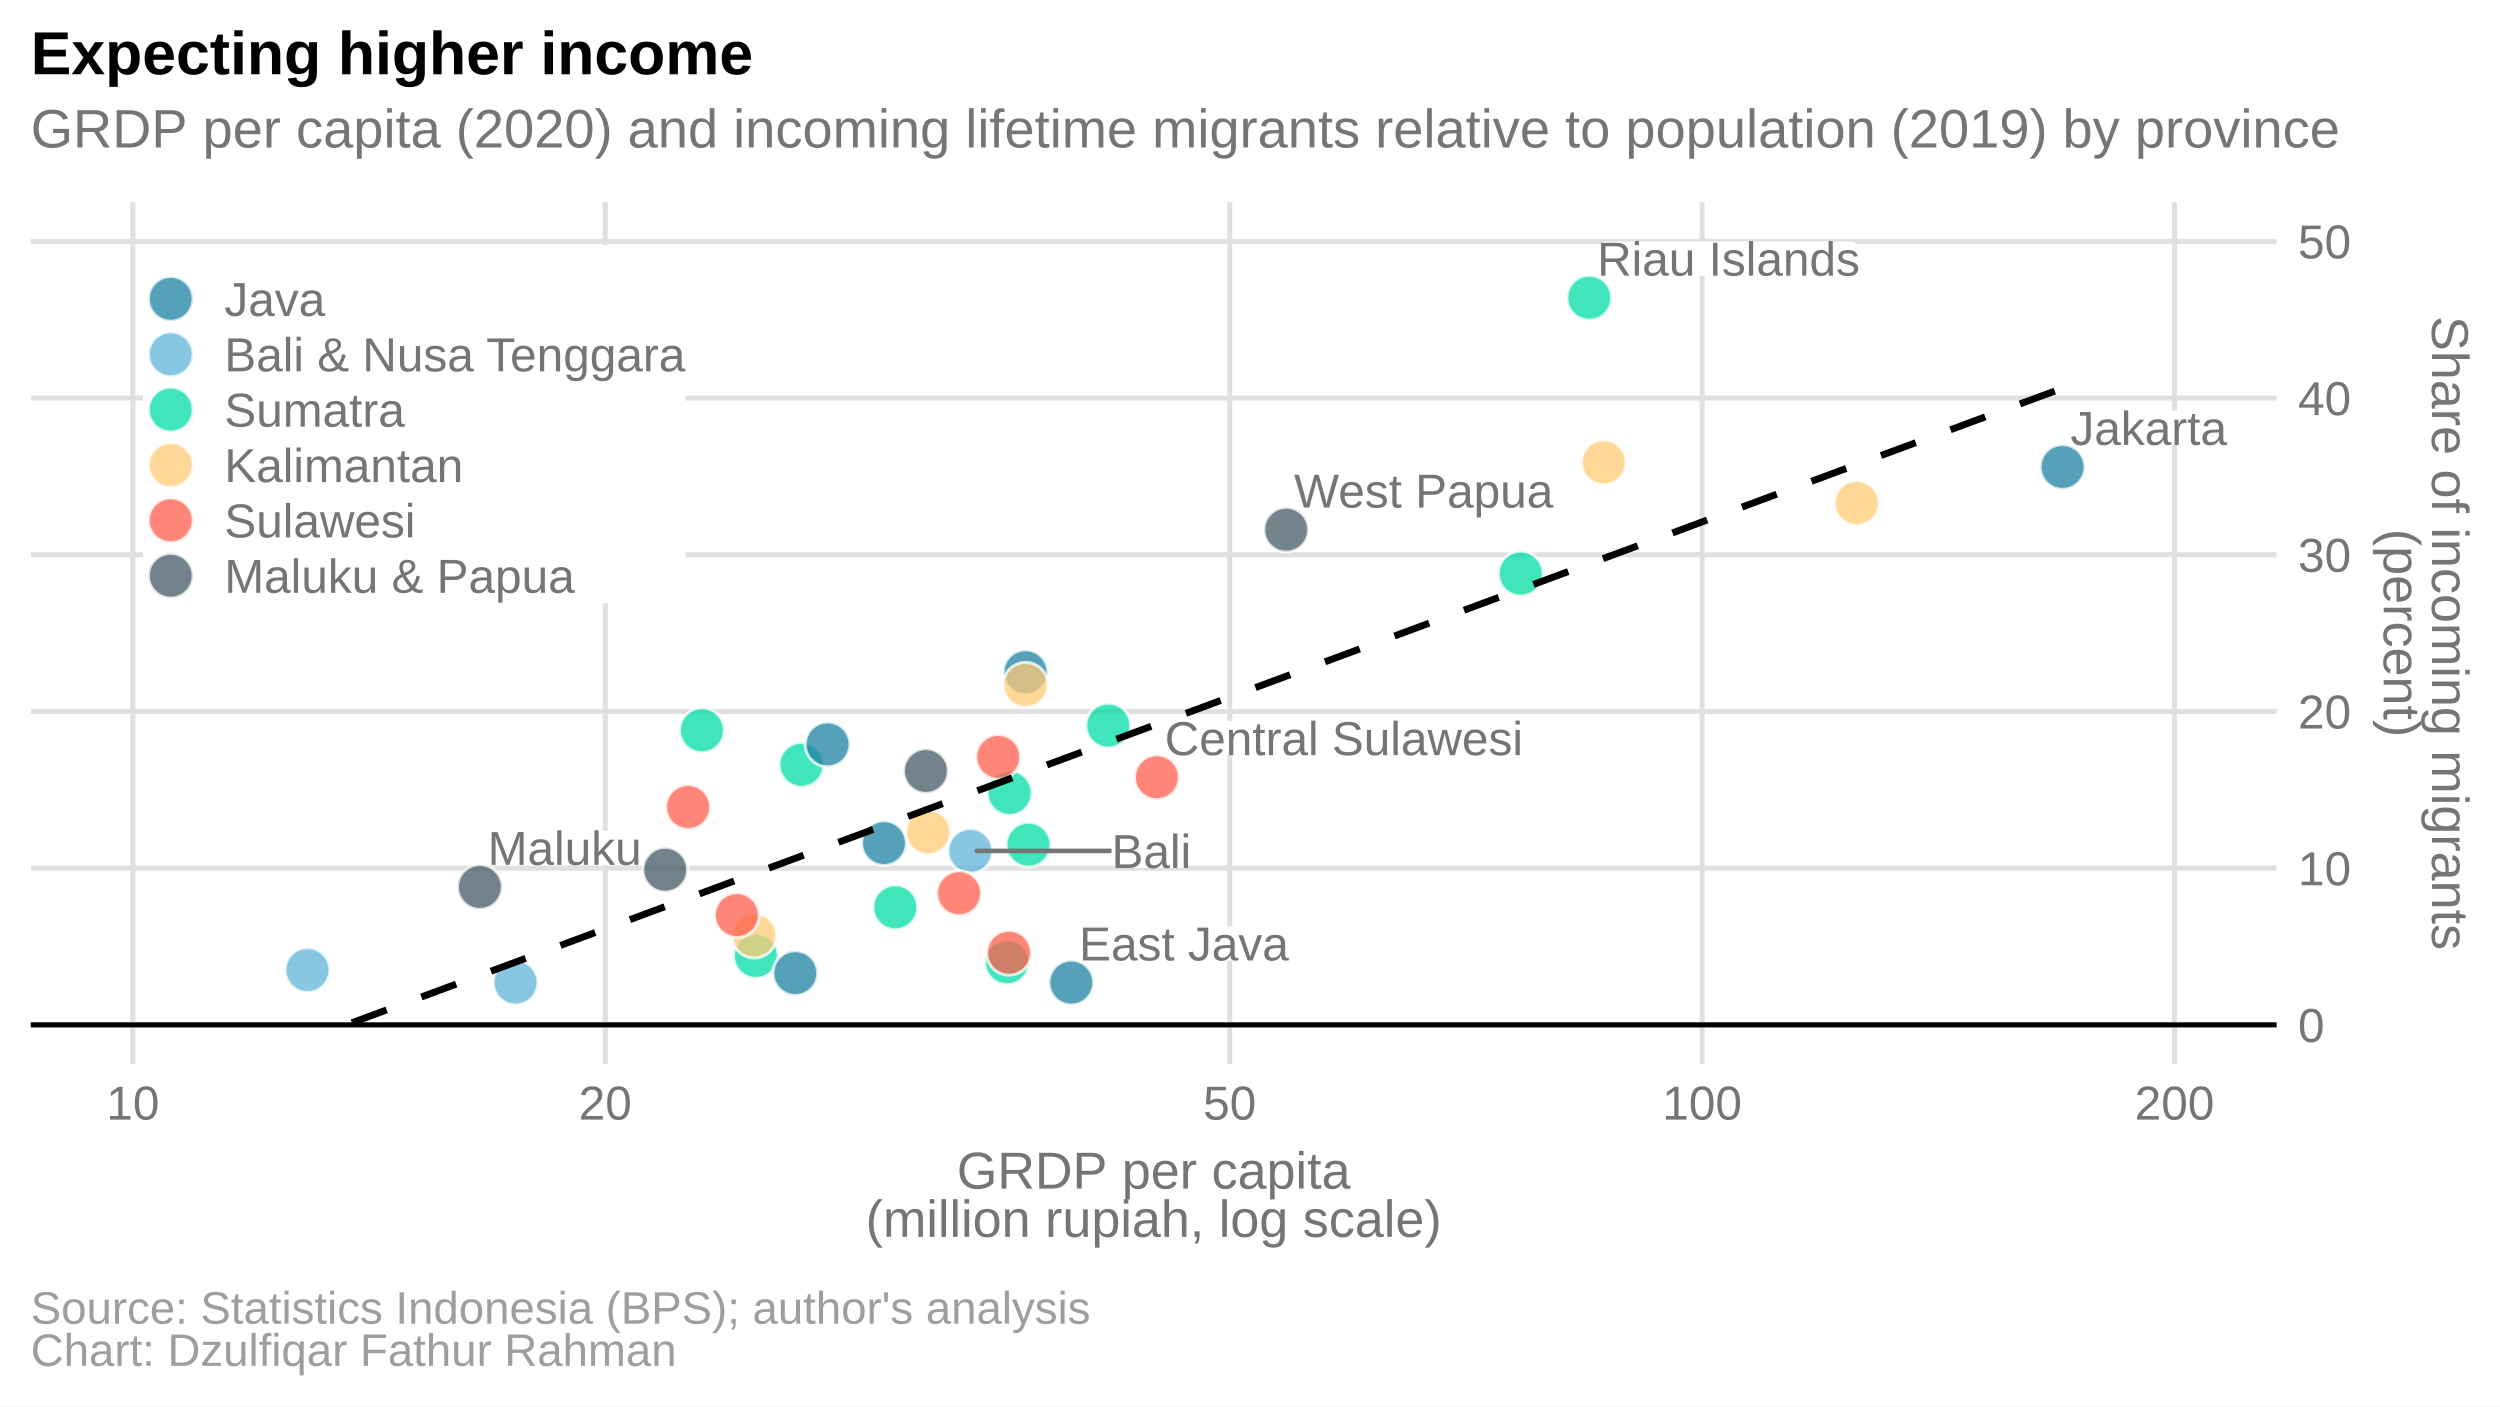
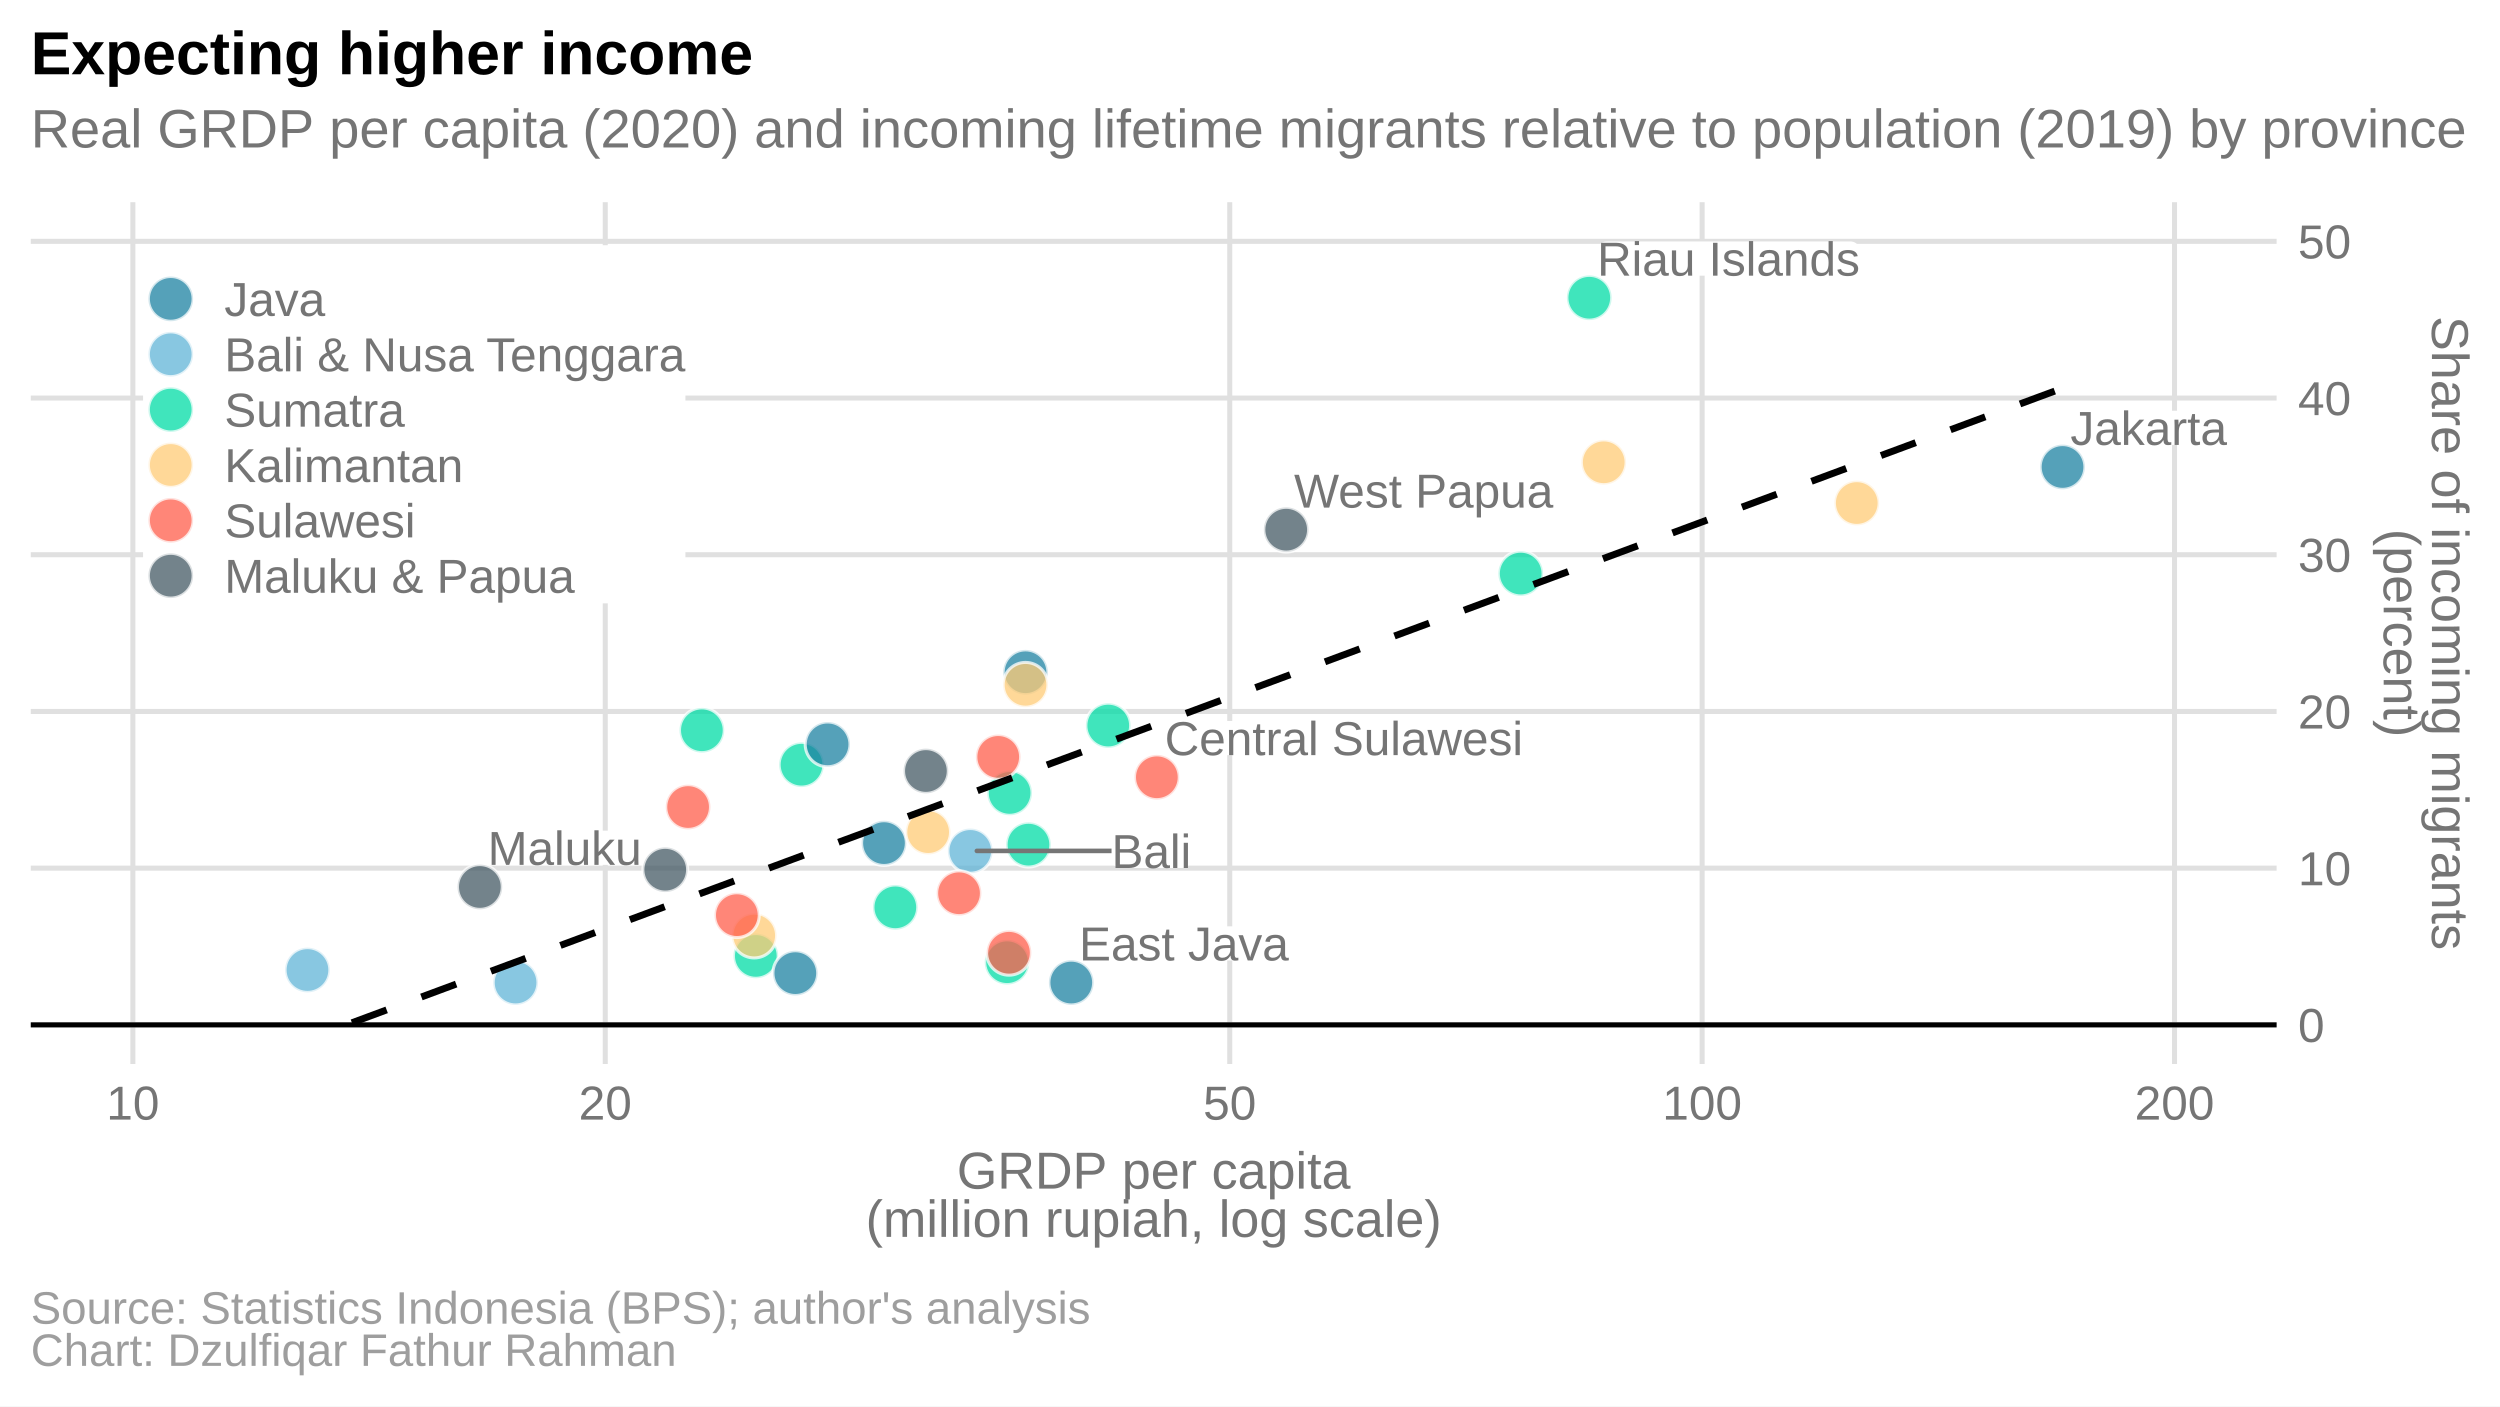
<svg xmlns="http://www.w3.org/2000/svg" class="svglite" width="576.00pt" height="324.00pt" viewBox="0 0 576.00 324.00">
  <defs>
    <style type="text/css">
    .svglite line, .svglite polyline, .svglite polygon, .svglite path, .svglite rect, .svglite circle {
      fill: none;
      stroke: #000000;
      stroke-linecap: round;
      stroke-linejoin: round;
      stroke-miterlimit: 10.00;
    }
  </style>
  </defs>
  <rect width="100%" height="100%" style="stroke: none; fill: #FFFFFF;" />
  <defs>
    <clipPath id="cpMC4wMHw1NzYuMDB8MC4wMHwzMjQuMDA=">
      <rect x="0.00" y="0.00" width="576.00" height="324.00" />
    </clipPath>
  </defs>
  <g clip-path="url(#cpMC4wMHw1NzYuMDB8MC4wMHwzMjQuMDA=)">
    <rect x="0.00" y="0.00" width="576.00" height="324.00" style="stroke-width: 1.07; stroke: none; fill: #FFFFFF;" />
  </g>
  <defs>
    <clipPath id="cpNy4wOXw1MjQuNTN8NDYuNTh8MjQ1LjE1">
      <rect x="7.09" y="46.58" width="517.44" height="198.58" />
    </clipPath>
  </defs>
  <g clip-path="url(#cpNy4wOXw1MjQuNTN8NDYuNTh8MjQ1LjE1)">
    <rect x="7.09" y="46.58" width="517.44" height="198.58" style="stroke-width: 1.07; stroke: none; fill: #FFFFFF;" />
    <polyline points="7.09,236.13 524.53,236.13 " style="stroke-width: 1.16; stroke: #E0E0E0; stroke-linecap: butt;" />
    <polyline points="7.09,200.02 524.53,200.02 " style="stroke-width: 1.16; stroke: #E0E0E0; stroke-linecap: butt;" />
    <polyline points="7.09,163.92 524.53,163.92 " style="stroke-width: 1.16; stroke: #E0E0E0; stroke-linecap: butt;" />
    <polyline points="7.09,127.81 524.53,127.81 " style="stroke-width: 1.16; stroke: #E0E0E0; stroke-linecap: butt;" />
    <polyline points="7.09,91.71 524.53,91.71 " style="stroke-width: 1.16; stroke: #E0E0E0; stroke-linecap: butt;" />
    <polyline points="7.09,55.60 524.53,55.60 " style="stroke-width: 1.16; stroke: #E0E0E0; stroke-linecap: butt;" />
    <polyline points="30.61,245.15 30.61,46.58 " style="stroke-width: 1.16; stroke: #E0E0E0; stroke-linecap: butt;" />
    <polyline points="139.45,245.15 139.45,46.58 " style="stroke-width: 1.16; stroke: #E0E0E0; stroke-linecap: butt;" />
    <polyline points="283.33,245.15 283.33,46.58 " style="stroke-width: 1.16; stroke: #E0E0E0; stroke-linecap: butt;" />
    <polyline points="392.17,245.15 392.17,46.58 " style="stroke-width: 1.16; stroke: #E0E0E0; stroke-linecap: butt;" />
    <polyline points="501.01,245.15 501.01,46.58 " style="stroke-width: 1.16; stroke: #E0E0E0; stroke-linecap: butt;" />
    <line x1="7.09" y1="236.13" x2="524.53" y2="236.13" style="stroke-width: 1.16; stroke-linecap: butt;" />
    <circle cx="174.14" cy="220.24" r="5.16" style="stroke-width: 0.71; stroke: #FFFFFF; stroke-opacity: 0.75; fill: #00DCA6; fill-opacity: 0.75;" />
    <circle cx="232.03" cy="221.69" r="5.16" style="stroke-width: 0.71; stroke: #FFFFFF; stroke-opacity: 0.75; fill: #00DCA6; fill-opacity: 0.75;" />
    <circle cx="206.28" cy="209.05" r="5.16" style="stroke-width: 0.71; stroke: #FFFFFF; stroke-opacity: 0.75; fill: #00DCA6; fill-opacity: 0.75;" />
    <circle cx="350.37" cy="132.15" r="5.16" style="stroke-width: 0.71; stroke: #FFFFFF; stroke-opacity: 0.75; fill: #00DCA6; fill-opacity: 0.75;" />
    <circle cx="255.34" cy="167.17" r="5.16" style="stroke-width: 0.71; stroke: #FFFFFF; stroke-opacity: 0.75; fill: #00DCA6; fill-opacity: 0.75;" />
    <circle cx="236.96" cy="194.61" r="5.16" style="stroke-width: 0.71; stroke: #FFFFFF; stroke-opacity: 0.75; fill: #00DCA6; fill-opacity: 0.75;" />
    <circle cx="161.71" cy="168.25" r="5.16" style="stroke-width: 0.71; stroke: #FFFFFF; stroke-opacity: 0.75; fill: #00DCA6; fill-opacity: 0.75;" />
    <circle cx="184.67" cy="176.19" r="5.16" style="stroke-width: 0.71; stroke: #FFFFFF; stroke-opacity: 0.75; fill: #00DCA6; fill-opacity: 0.75;" />
    <circle cx="232.62" cy="182.69" r="5.16" style="stroke-width: 0.71; stroke: #FFFFFF; stroke-opacity: 0.75; fill: #00DCA6; fill-opacity: 0.75;" />
    <circle cx="366.17" cy="68.60" r="5.16" style="stroke-width: 0.71; stroke: #FFFFFF; stroke-opacity: 0.75; fill: #00DCA6; fill-opacity: 0.75;" />
    <circle cx="475.21" cy="107.59" r="5.16" style="stroke-width: 0.71; stroke: #FFFFFF; stroke-opacity: 0.75; fill: #1D81A2; fill-opacity: 0.75;" />
    <circle cx="203.67" cy="194.25" r="5.16" style="stroke-width: 0.71; stroke: #FFFFFF; stroke-opacity: 0.75; fill: #1D81A2; fill-opacity: 0.75;" />
    <circle cx="183.24" cy="224.21" r="5.16" style="stroke-width: 0.71; stroke: #FFFFFF; stroke-opacity: 0.75; fill: #1D81A2; fill-opacity: 0.75;" />
    <circle cx="190.68" cy="171.50" r="5.16" style="stroke-width: 0.71; stroke: #FFFFFF; stroke-opacity: 0.75; fill: #1D81A2; fill-opacity: 0.75;" />
    <circle cx="246.82" cy="226.38" r="5.16" style="stroke-width: 0.71; stroke: #FFFFFF; stroke-opacity: 0.75; fill: #1D81A2; fill-opacity: 0.75;" />
    <circle cx="236.28" cy="154.89" r="5.16" style="stroke-width: 0.71; stroke: #FFFFFF; stroke-opacity: 0.75; fill: #1D81A2; fill-opacity: 0.75;" />
    <circle cx="223.55" cy="196.05" r="5.16" style="stroke-width: 0.71; stroke: #FFFFFF; stroke-opacity: 0.75; fill: #60B4D7; fill-opacity: 0.75;" />
    <circle cx="118.79" cy="226.38" r="5.16" style="stroke-width: 0.71; stroke: #FFFFFF; stroke-opacity: 0.75; fill: #60B4D7; fill-opacity: 0.75;" />
    <circle cx="70.84" cy="223.49" r="5.16" style="stroke-width: 0.71; stroke: #FFFFFF; stroke-opacity: 0.75; fill: #60B4D7; fill-opacity: 0.75;" />
    <circle cx="173.77" cy="215.55" r="5.16" style="stroke-width: 0.71; stroke: #FFFFFF; stroke-opacity: 0.75; fill: #FFCA76; fill-opacity: 0.75;" />
    <circle cx="236.28" cy="157.78" r="5.16" style="stroke-width: 0.71; stroke: #FFFFFF; stroke-opacity: 0.75; fill: #FFCA76; fill-opacity: 0.75;" />
    <circle cx="213.85" cy="191.72" r="5.16" style="stroke-width: 0.71; stroke: #FFFFFF; stroke-opacity: 0.75; fill: #FFCA76; fill-opacity: 0.75;" />
    <circle cx="427.80" cy="115.90" r="5.16" style="stroke-width: 0.71; stroke: #FFFFFF; stroke-opacity: 0.75; fill: #FFCA76; fill-opacity: 0.75;" />
    <circle cx="369.50" cy="106.51" r="5.16" style="stroke-width: 0.71; stroke: #FFFFFF; stroke-opacity: 0.75; fill: #FFCA76; fill-opacity: 0.75;" />
    <circle cx="220.96" cy="205.80" r="5.16" style="stroke-width: 0.71; stroke: #FFFFFF; stroke-opacity: 0.75; fill: #FF5E4B; fill-opacity: 0.75;" />
    <circle cx="266.54" cy="179.08" r="5.16" style="stroke-width: 0.71; stroke: #FFFFFF; stroke-opacity: 0.75; fill: #FF5E4B; fill-opacity: 0.75;" />
    <circle cx="232.47" cy="219.52" r="5.16" style="stroke-width: 0.71; stroke: #FFFFFF; stroke-opacity: 0.75; fill: #FF5E4B; fill-opacity: 0.75;" />
    <circle cx="229.99" cy="174.39" r="5.16" style="stroke-width: 0.71; stroke: #FFFFFF; stroke-opacity: 0.75; fill: #FF5E4B; fill-opacity: 0.75;" />
    <circle cx="169.77" cy="210.85" r="5.16" style="stroke-width: 0.71; stroke: #FFFFFF; stroke-opacity: 0.75; fill: #FF5E4B; fill-opacity: 0.75;" />
    <circle cx="158.54" cy="185.94" r="5.16" style="stroke-width: 0.71; stroke: #FFFFFF; stroke-opacity: 0.75; fill: #FF5E4B; fill-opacity: 0.75;" />
    <circle cx="110.56" cy="204.36" r="5.16" style="stroke-width: 0.71; stroke: #FFFFFF; stroke-opacity: 0.75; fill: #455A64; fill-opacity: 0.75;" />
    <circle cx="153.27" cy="200.38" r="5.16" style="stroke-width: 0.71; stroke: #FFFFFF; stroke-opacity: 0.75; fill: #455A64; fill-opacity: 0.75;" />
    <circle cx="296.34" cy="122.04" r="5.16" style="stroke-width: 0.71; stroke: #FFFFFF; stroke-opacity: 0.75; fill: #455A64; fill-opacity: 0.75;" />
    <circle cx="213.33" cy="177.64" r="5.16" style="stroke-width: 0.71; stroke: #FFFFFF; stroke-opacity: 0.75; fill: #455A64; fill-opacity: 0.75;" />
    <polyline points="81.08,235.65 86.20,233.75 91.32,231.85 96.44,229.95 101.55,228.05 106.67,226.15 111.79,224.26 116.91,222.36 122.03,220.46 127.15,218.56 132.27,216.66 137.38,214.76 142.50,212.86 147.62,210.96 152.74,209.06 157.86,207.17 162.98,205.27 168.10,203.37 173.21,201.47 178.33,199.57 183.45,197.67 188.57,195.77 193.69,193.87 198.81,191.98 203.93,190.08 209.04,188.18 214.16,186.28 219.28,184.38 224.40,182.48 229.52,180.58 234.64,178.68 239.76,176.78 244.87,174.89 249.99,172.99 255.11,171.09 260.23,169.19 265.35,167.29 270.47,165.39 275.59,163.49 280.70,161.59 285.82,159.69 290.94,157.80 296.06,155.90 301.18,154.00 306.30,152.10 311.42,150.20 316.54,148.30 321.65,146.40 326.77,144.50 331.89,142.60 337.01,140.71 342.13,138.81 347.25,136.91 352.37,135.01 357.48,133.11 362.60,131.21 367.72,129.31 372.84,127.41 377.96,125.51 383.08,123.62 388.20,121.72 393.31,119.82 398.43,117.92 403.55,116.02 408.67,114.12 413.79,112.22 418.91,110.32 424.03,108.42 429.14,106.53 434.26,104.63 439.38,102.73 444.50,100.83 449.62,98.93 454.74,97.03 459.86,95.13 464.97,93.23 470.09,91.33 475.21,89.44 " style="stroke-width: 1.60; stroke-dasharray: 8.54,8.54; stroke-linecap: butt;" />
    <polygon points="370.14,63.51 426.37,63.51 426.28,63.51 426.63,63.50 426.97,63.43 427.29,63.30 427.59,63.13 427.86,62.91 428.09,62.65 428.28,62.36 428.41,62.04 428.50,61.70 428.53,61.35 428.53,61.35 428.53,57.79 428.53,57.79 428.50,57.45 428.41,57.11 428.28,56.79 428.09,56.50 427.86,56.24 427.59,56.02 427.29,55.84 426.97,55.72 426.63,55.65 426.37,55.63 370.14,55.63 370.40,55.65 370.05,55.64 369.71,55.68 369.38,55.78 369.06,55.92 368.78,56.12 368.52,56.36 368.32,56.64 368.15,56.95 368.04,57.28 367.99,57.62 367.98,57.79 367.98,61.35 367.99,61.18 367.99,61.53 368.04,61.87 368.15,62.20 368.32,62.51 368.52,62.78 368.78,63.02 369.06,63.22 369.38,63.37 369.71,63.47 370.05,63.51 " style="stroke-width: 0.00; stroke: none; fill: #FFFFFF;" />
    <text x="367.98" y="63.51" style="font-size: 11.00px; fill: #757575; font-family: Arial;" textLength="60.54px" lengthAdjust="spacingAndGlyphs">Riau Islands</text>
    <polygon points="479.18,102.51 510.95,102.51 510.86,102.50 511.21,102.49 511.55,102.42 511.87,102.30 512.17,102.12 512.44,101.90 512.67,101.64 512.86,101.35 512.99,101.03 513.08,100.69 513.11,100.35 513.11,100.35 513.11,96.79 513.11,96.79 513.08,96.44 512.99,96.10 512.86,95.78 512.67,95.49 512.44,95.23 512.17,95.01 511.87,94.84 511.55,94.71 511.21,94.64 510.95,94.63 479.18,94.63 479.44,94.64 479.09,94.63 478.75,94.67 478.41,94.77 478.10,94.92 477.81,95.12 477.56,95.36 477.35,95.63 477.19,95.94 477.08,96.27 477.03,96.61 477.02,96.79 477.02,100.35 477.03,100.17 477.03,100.52 477.08,100.86 477.19,101.19 477.35,101.50 477.56,101.78 477.81,102.02 478.10,102.22 478.41,102.37 478.75,102.46 479.09,102.50 " style="stroke-width: 0.00; stroke: none; fill: #FFFFFF;" />
    <text x="477.02" y="102.51" style="font-size: 11.00px; fill: #757575; font-family: Arial;" textLength="36.09px" lengthAdjust="spacingAndGlyphs">Jakarta</text>
    <polygon points="250.79,221.29 294.79,221.29 294.70,221.29 295.05,221.28 295.39,221.21 295.71,221.08 296.02,220.91 296.28,220.69 296.51,220.43 296.70,220.14 296.84,219.82 296.92,219.48 296.95,219.13 296.95,219.13 296.95,215.58 296.95,215.58 296.92,215.23 296.84,214.89 296.70,214.57 296.51,214.28 296.28,214.02 296.02,213.80 295.71,213.62 295.39,213.50 295.05,213.43 294.79,213.42 250.79,213.42 251.05,213.43 250.70,213.42 250.36,213.46 250.02,213.56 249.71,213.70 249.42,213.90 249.17,214.14 248.96,214.42 248.80,214.73 248.69,215.06 248.64,215.40 248.63,215.58 248.63,219.13 248.64,218.96 248.64,219.31 248.69,219.65 248.80,219.98 248.96,220.29 249.17,220.56 249.42,220.81 249.71,221.00 250.02,221.15 250.36,221.25 250.70,221.29 " style="stroke-width: 0.00; stroke: none; fill: #FFFFFF;" />
    <text x="248.63" y="221.29" style="font-size: 11.00px; fill: #757575; font-family: Arial;" textLength="48.32px" lengthAdjust="spacingAndGlyphs">East Java</text>
    <polygon points="270.51,173.99 348.74,173.99 348.65,173.99 349.00,173.98 349.34,173.91 349.66,173.79 349.96,173.61 350.23,173.39 350.46,173.13 350.65,172.84 350.79,172.52 350.87,172.18 350.90,171.83 350.90,171.83 350.90,168.28 350.90,168.28 350.87,167.93 350.79,167.59 350.65,167.27 350.46,166.98 350.23,166.72 349.96,166.50 349.66,166.33 349.34,166.20 349.00,166.13 348.74,166.12 270.51,166.12 270.77,166.13 270.42,166.12 270.08,166.16 269.74,166.26 269.43,166.41 269.14,166.60 268.89,166.84 268.68,167.12 268.52,167.43 268.41,167.76 268.36,168.10 268.35,168.28 268.35,171.83 268.36,171.66 268.36,172.01 268.41,172.35 268.52,172.68 268.68,172.99 268.89,173.27 269.14,173.51 269.43,173.70 269.74,173.85 270.08,173.95 270.42,173.99 " style="stroke-width: 0.00; stroke: none; fill: #FFFFFF;" />
    <text x="268.35" y="173.99" style="font-size: 11.00px; fill: #757575; font-family: Arial;" textLength="82.55px" lengthAdjust="spacingAndGlyphs">Central Sulawesi</text>
    <polygon points="114.53,199.27 145.68,199.27 145.59,199.27 145.94,199.25 146.28,199.18 146.60,199.06 146.90,198.89 147.17,198.67 147.40,198.41 147.59,198.11 147.73,197.79 147.81,197.45 147.84,197.11 147.84,197.11 147.84,193.55 147.84,193.55 147.81,193.20 147.73,192.87 147.59,192.55 147.40,192.25 147.17,191.99 146.90,191.77 146.60,191.60 146.28,191.48 145.94,191.41 145.68,191.39 114.53,191.39 114.79,191.41 114.44,191.39 114.10,191.43 113.76,191.53 113.45,191.68 113.16,191.88 112.91,192.12 112.70,192.40 112.54,192.70 112.43,193.03 112.38,193.38 112.37,193.55 112.37,197.11 112.38,196.93 112.38,197.28 112.43,197.62 112.54,197.95 112.70,198.26 112.91,198.54 113.16,198.78 113.45,198.98 113.76,199.13 114.10,199.22 114.44,199.27 " style="stroke-width: 0.00; stroke: none; fill: #FFFFFF;" />
    <text x="112.37" y="199.27" style="font-size: 11.00px; fill: #757575; font-family: Arial;" textLength="35.47px" lengthAdjust="spacingAndGlyphs">Maluku</text>
    <polygon points="300.31,116.95 355.73,116.95 355.64,116.95 355.99,116.93 356.33,116.86 356.65,116.74 356.96,116.57 357.23,116.35 357.46,116.09 357.64,115.79 357.78,115.47 357.86,115.13 357.89,114.79 357.89,114.79 357.89,111.23 357.89,111.23 357.86,110.88 357.78,110.55 357.64,110.23 357.46,109.93 357.23,109.67 356.96,109.45 356.65,109.28 356.33,109.16 355.99,109.09 355.73,109.07 300.31,109.07 300.57,109.09 300.22,109.07 299.88,109.11 299.54,109.21 299.23,109.36 298.94,109.56 298.69,109.80 298.48,110.08 298.32,110.38 298.21,110.71 298.16,111.06 298.15,111.23 298.15,114.79 298.16,114.61 298.16,114.96 298.21,115.30 298.32,115.63 298.48,115.94 298.69,116.22 298.94,116.46 299.23,116.66 299.54,116.81 299.88,116.90 300.22,116.95 " style="stroke-width: 0.00; stroke: none; fill: #FFFFFF;" />
    <text x="298.15" y="116.95" style="font-size: 11.00px; fill: #757575; font-family: Arial;" textLength="59.74px" lengthAdjust="spacingAndGlyphs">West Papua</text>
    <line x1="259.70" y1="196.05" x2="225.07" y2="196.05" style="stroke-width: 1.07; stroke: #757575;" />
-     <polygon points="258.26,199.99 272.28,199.99 272.20,199.99 272.54,199.97 272.88,199.90 273.21,199.78 273.51,199.61 273.78,199.39 274.01,199.13 274.19,198.83 274.33,198.51 274.41,198.18 274.44,197.83 274.44,197.83 274.44,194.27 274.44,194.27 274.41,193.93 274.33,193.59 274.19,193.27 274.01,192.98 273.78,192.71 273.51,192.50 273.21,192.32 272.88,192.20 272.54,192.13 272.28,192.11 258.26,192.11 258.52,192.13 258.18,192.11 257.83,192.16 257.50,192.25 257.18,192.40 256.90,192.60 256.65,192.84 256.44,193.12 256.28,193.43 256.17,193.76 256.11,194.10 256.10,194.27 256.10,197.83 256.11,197.66 256.11,198.00 256.17,198.35 256.28,198.68 256.44,198.98 256.65,199.26 256.90,199.50 257.18,199.70 257.50,199.85 257.83,199.95 258.18,199.99 " style="stroke-width: nan; stroke: none; fill: #FFFFFF;" />
+     <polygon points="258.26,199.99 272.28,199.99 272.19,199.99 272.54,199.97 272.88,199.90 273.21,199.78 273.51,199.61 273.78,199.39 274.01,199.13 274.19,198.83 274.33,198.51 274.41,198.18 274.44,197.83 274.44,197.83 274.44,194.27 274.44,194.27 274.41,193.93 274.33,193.59 274.19,193.27 274.01,192.98 273.78,192.72 273.51,192.50 273.21,192.32 272.88,192.20 272.54,192.13 272.28,192.11 258.26,192.11 258.52,192.13 258.17,192.12 257.83,192.16 257.50,192.25 257.18,192.40 256.90,192.60 256.65,192.84 256.44,193.12 256.27,193.43 256.16,193.76 256.11,194.10 256.10,194.27 256.10,197.83 256.11,197.66 256.11,198.00 256.16,198.35 256.27,198.68 256.44,198.98 256.65,199.26 256.90,199.50 257.18,199.70 257.50,199.85 257.83,199.95 258.17,199.99 " style="stroke-width: nan; stroke: none; fill: #FFFFFF;" />
    <text x="256.10" y="199.99" style="font-size: 11.00px; fill: #757575; font-family: Arial;" textLength="18.34px" lengthAdjust="spacingAndGlyphs">Bali</text>
  </g>
  <g clip-path="url(#cpMC4wMHw1NzYuMDB8MC4wMHwzMjQuMDA=)">
    <text x="529.46" y="240.07" style="font-size: 11.00px; fill: #757575; font-family: Arial;" textLength="6.12px" lengthAdjust="spacingAndGlyphs">0</text>
    <text x="529.46" y="203.96" style="font-size: 11.00px; fill: #757575; font-family: Arial;" textLength="12.24px" lengthAdjust="spacingAndGlyphs">10</text>
    <text x="529.46" y="167.86" style="font-size: 11.00px; fill: #757575; font-family: Arial;" textLength="12.24px" lengthAdjust="spacingAndGlyphs">20</text>
    <text x="529.46" y="131.75" style="font-size: 11.00px; fill: #757575; font-family: Arial;" textLength="12.24px" lengthAdjust="spacingAndGlyphs">30</text>
    <text x="529.46" y="95.65" style="font-size: 11.00px; fill: #757575; font-family: Arial;" textLength="12.24px" lengthAdjust="spacingAndGlyphs">40</text>
    <text x="529.46" y="59.54" style="font-size: 11.00px; fill: #757575; font-family: Arial;" textLength="12.24px" lengthAdjust="spacingAndGlyphs">50</text>
    <text x="30.61" y="257.96" text-anchor="middle" style="font-size: 11.00px; fill: #757575; font-family: Arial;" textLength="12.24px" lengthAdjust="spacingAndGlyphs">10</text>
    <text x="139.45" y="257.96" text-anchor="middle" style="font-size: 11.00px; fill: #757575; font-family: Arial;" textLength="12.24px" lengthAdjust="spacingAndGlyphs">20</text>
    <text x="283.33" y="257.96" text-anchor="middle" style="font-size: 11.00px; fill: #757575; font-family: Arial;" textLength="12.24px" lengthAdjust="spacingAndGlyphs">50</text>
    <text x="392.17" y="257.96" text-anchor="middle" style="font-size: 11.00px; fill: #757575; font-family: Arial;" textLength="18.36px" lengthAdjust="spacingAndGlyphs">100</text>
    <text x="501.01" y="257.96" text-anchor="middle" style="font-size: 11.00px; fill: #757575; font-family: Arial;" textLength="18.36px" lengthAdjust="spacingAndGlyphs">200</text>
    <text x="220.45" y="273.86" style="font-size: 12.00px; fill: #757575; font-family: Arial;" textLength="34.68px" lengthAdjust="spacingAndGlyphs">GRDP</text>
    <text x="258.46" y="273.86" style="font-size: 12.00px; fill: #757575; font-family: Arial;" textLength="17.34px" lengthAdjust="spacingAndGlyphs">per</text>
    <text x="279.14" y="273.86" style="font-size: 12.00px; fill: #757575; font-family: Arial;" textLength="32.03px" lengthAdjust="spacingAndGlyphs">capita</text>
    <text x="199.44" y="284.98" style="font-size: 12.00px; fill: #757575; font-family: Arial;" textLength="38.00px" lengthAdjust="spacingAndGlyphs">(million</text>
    <text x="240.78" y="284.98" style="font-size: 12.00px; fill: #757575; font-family: Arial;" textLength="36.69px" lengthAdjust="spacingAndGlyphs">rupiah,</text>
    <text x="280.80" y="284.98" style="font-size: 12.00px; fill: #757575; font-family: Arial;" textLength="16.01px" lengthAdjust="spacingAndGlyphs">log</text>
    <text x="300.15" y="284.98" style="font-size: 12.00px; fill: #757575; font-family: Arial;" textLength="32.02px" lengthAdjust="spacingAndGlyphs">scale)</text>
    <text transform="translate(560.32,72.82) rotate(90)" style="font-size: 12.00px; fill: #757575; font-family: Arial;" textLength="32.03px" lengthAdjust="spacingAndGlyphs">Share</text>
    <text transform="translate(560.32,108.18) rotate(90)" style="font-size: 12.00px; fill: #757575; font-family: Arial;" textLength="10.01px" lengthAdjust="spacingAndGlyphs">of</text>
    <text transform="translate(560.32,121.52) rotate(90)" style="font-size: 12.00px; fill: #757575; font-family: Arial;" textLength="48.03px" lengthAdjust="spacingAndGlyphs">incoming</text>
    <text transform="translate(560.32,172.89) rotate(90)" style="font-size: 12.00px; fill: #757575; font-family: Arial;" textLength="46.02px" lengthAdjust="spacingAndGlyphs">migrants</text>
    <text transform="translate(549.20,121.85) rotate(90)" style="font-size: 12.00px; fill: #757575; font-family: Arial;" textLength="48.02px" lengthAdjust="spacingAndGlyphs">(percent)</text>
    <rect x="32.96" y="56.50" width="124.96" height="82.51" style="stroke-width: 1.07; stroke: none; fill: #FFFFFF;" />
    <circle cx="39.34" cy="68.86" r="5.16" style="stroke-width: 0.71; stroke: #FFFFFF; stroke-opacity: 0.75; fill: #1D81A2; fill-opacity: 0.75;" />
    <circle cx="39.34" cy="81.62" r="5.16" style="stroke-width: 0.71; stroke: #FFFFFF; stroke-opacity: 0.75; fill: #60B4D7; fill-opacity: 0.75;" />
    <circle cx="39.34" cy="94.37" r="5.16" style="stroke-width: 0.71; stroke: #FFFFFF; stroke-opacity: 0.75; fill: #00DCA6; fill-opacity: 0.75;" />
    <circle cx="39.34" cy="107.13" r="5.16" style="stroke-width: 0.71; stroke: #FFFFFF; stroke-opacity: 0.75; fill: #FFCA76; fill-opacity: 0.75;" />
    <circle cx="39.34" cy="119.88" r="5.16" style="stroke-width: 0.71; stroke: #FFFFFF; stroke-opacity: 0.75; fill: #FF5E4B; fill-opacity: 0.75;" />
    <circle cx="39.34" cy="132.64" r="5.16" style="stroke-width: 0.71; stroke: #FFFFFF; stroke-opacity: 0.75; fill: #455A64; fill-opacity: 0.75;" />
    <text x="51.69" y="72.80" style="font-size: 11.00px; fill: #757575; font-family: Arial;" textLength="23.24px" lengthAdjust="spacingAndGlyphs">Java</text>
    <text x="51.69" y="85.55" style="font-size: 11.00px; fill: #757575; font-family: Arial;" textLength="106.22px" lengthAdjust="spacingAndGlyphs">Bali &amp; Nusa Tenggara</text>
    <text x="51.69" y="98.31" style="font-size: 11.00px; fill: #757575; font-family: Arial;" textLength="41.59px" lengthAdjust="spacingAndGlyphs">Sumatra</text>
    <text x="51.69" y="111.07" style="font-size: 11.00px; fill: #757575; font-family: Arial;" textLength="55.04px" lengthAdjust="spacingAndGlyphs">Kalimantan</text>
    <text x="51.69" y="123.82" style="font-size: 11.00px; fill: #757575; font-family: Arial;" textLength="44.02px" lengthAdjust="spacingAndGlyphs">Sulawesi</text>
    <text x="51.69" y="136.58" style="font-size: 11.00px; fill: #757575; font-family: Arial;" textLength="80.74px" lengthAdjust="spacingAndGlyphs">Maluku &amp; Papua</text>
-     <text x="7.09" y="33.98" style="font-size: 12.50px; fill: #757575; font-family: Arial;" textLength="36.12px" lengthAdjust="spacingAndGlyphs">GRDP</text>
-     <text x="46.67" y="33.98" style="font-size: 12.50px; fill: #757575; font-family: Arial;" textLength="18.06px" lengthAdjust="spacingAndGlyphs">per</text>
-     <text x="68.20" y="33.98" style="font-size: 12.50px; fill: #757575; font-family: Arial;" textLength="33.34px" lengthAdjust="spacingAndGlyphs">capita</text>
-     <text x="105.01" y="33.98" style="font-size: 12.50px; fill: #757575; font-family: Arial;" textLength="36.12px" lengthAdjust="spacingAndGlyphs">(2020)</text>
-     <text x="144.60" y="33.98" style="font-size: 12.50px; fill: #757575; font-family: Arial;" textLength="20.84px" lengthAdjust="spacingAndGlyphs">and</text>
-     <text x="168.91" y="33.98" style="font-size: 12.50px; fill: #757575; font-family: Arial;" textLength="50.01px" lengthAdjust="spacingAndGlyphs">incoming</text>
-     <text x="222.40" y="33.98" style="font-size: 12.50px; fill: #757575; font-family: Arial;" textLength="39.59px" lengthAdjust="spacingAndGlyphs">lifetime</text>
-     <text x="265.45" y="33.98" style="font-size: 12.50px; fill: #757575; font-family: Arial;" textLength="47.92px" lengthAdjust="spacingAndGlyphs">migrants</text>
-     <text x="316.84" y="33.98" style="font-size: 12.50px; fill: #757575; font-family: Arial;" textLength="40.28px" lengthAdjust="spacingAndGlyphs">relative</text>
-     <text x="360.59" y="33.98" style="font-size: 12.50px; fill: #757575; font-family: Arial;" textLength="10.42px" lengthAdjust="spacingAndGlyphs">to</text>
-     <text x="374.48" y="33.98" style="font-size: 12.50px; fill: #757575; font-family: Arial;" textLength="57.66px" lengthAdjust="spacingAndGlyphs">population</text>
-     <text x="435.62" y="33.98" style="font-size: 12.50px; fill: #757575; font-family: Arial;" textLength="36.12px" lengthAdjust="spacingAndGlyphs">(2019)</text>
-     <text x="475.20" y="33.98" style="font-size: 12.50px; fill: #757575; font-family: Arial;" textLength="13.20px" lengthAdjust="spacingAndGlyphs">by</text>
-     <text x="491.87" y="33.98" style="font-size: 12.50px; fill: #757575; font-family: Arial;" textLength="47.23px" lengthAdjust="spacingAndGlyphs">province</text>
+     <text x="7.09" y="33.98" style="font-size: 12.50px; fill: #757575; font-family: Arial;" textLength="25.70px" lengthAdjust="spacingAndGlyphs">Real</text>
+     <text x="36.26" y="33.98" style="font-size: 12.50px; fill: #757575; font-family: Arial;" textLength="36.12px" lengthAdjust="spacingAndGlyphs">GRDP</text>
+     <text x="75.85" y="33.98" style="font-size: 12.50px; fill: #757575; font-family: Arial;" textLength="18.06px" lengthAdjust="spacingAndGlyphs">per</text>
+     <text x="97.37" y="33.98" style="font-size: 12.50px; fill: #757575; font-family: Arial;" textLength="33.34px" lengthAdjust="spacingAndGlyphs">capita</text>
+     <text x="134.19" y="33.98" style="font-size: 12.50px; fill: #757575; font-family: Arial;" textLength="36.12px" lengthAdjust="spacingAndGlyphs">(2020)</text>
+     <text x="173.77" y="33.98" style="font-size: 12.50px; fill: #757575; font-family: Arial;" textLength="20.84px" lengthAdjust="spacingAndGlyphs">and</text>
+     <text x="198.09" y="33.98" style="font-size: 12.50px; fill: #757575; font-family: Arial;" textLength="50.01px" lengthAdjust="spacingAndGlyphs">incoming</text>
+     <text x="251.57" y="33.98" style="font-size: 12.50px; fill: #757575; font-family: Arial;" textLength="39.59px" lengthAdjust="spacingAndGlyphs">lifetime</text>
+     <text x="294.63" y="33.98" style="font-size: 12.50px; fill: #757575; font-family: Arial;" textLength="47.92px" lengthAdjust="spacingAndGlyphs">migrants</text>
+     <text x="346.01" y="33.98" style="font-size: 12.50px; fill: #757575; font-family: Arial;" textLength="40.28px" lengthAdjust="spacingAndGlyphs">relative</text>
+     <text x="389.77" y="33.98" style="font-size: 12.50px; fill: #757575; font-family: Arial;" textLength="10.42px" lengthAdjust="spacingAndGlyphs">to</text>
+     <text x="403.66" y="33.98" style="font-size: 12.50px; fill: #757575; font-family: Arial;" textLength="57.66px" lengthAdjust="spacingAndGlyphs">population</text>
+     <text x="464.79" y="33.98" style="font-size: 12.50px; fill: #757575; font-family: Arial;" textLength="36.12px" lengthAdjust="spacingAndGlyphs">(2019)</text>
+     <text x="504.38" y="33.98" style="font-size: 12.50px; fill: #757575; font-family: Arial;" textLength="13.20px" lengthAdjust="spacingAndGlyphs">by</text>
+     <text x="521.04" y="33.98" style="font-size: 12.50px; fill: #757575; font-family: Arial;" textLength="47.23px" lengthAdjust="spacingAndGlyphs">province</text>
    <text x="7.09" y="17.11" style="font-size: 14.00px; font-weight: bold; font-family: Arial;" textLength="66.87px" lengthAdjust="spacingAndGlyphs">Expecting</text>
    <text x="77.85" y="17.11" style="font-size: 14.00px; font-weight: bold; font-family: Arial;" textLength="42.76px" lengthAdjust="spacingAndGlyphs">higher</text>
    <text x="124.50" y="17.11" style="font-size: 14.00px; font-weight: bold; font-family: Arial;" textLength="49.00px" lengthAdjust="spacingAndGlyphs">income</text>
    <text x="7.09" y="304.98" style="font-size: 10.50px; fill: #9E9E9E; font-family: Arial;" textLength="36.18px" lengthAdjust="spacingAndGlyphs">Source:</text>
    <text x="46.18" y="304.98" style="font-size: 10.50px; fill: #9E9E9E; font-family: Arial;" textLength="42.00px" lengthAdjust="spacingAndGlyphs">Statistics</text>
    <text x="91.10" y="304.98" style="font-size: 10.50px; fill: #9E9E9E; font-family: Arial;" textLength="45.53px" lengthAdjust="spacingAndGlyphs">Indonesia</text>
    <text x="139.55" y="304.98" style="font-size: 10.50px; fill: #9E9E9E; font-family: Arial;" textLength="30.91px" lengthAdjust="spacingAndGlyphs">(BPS);</text>
    <text x="173.37" y="304.98" style="font-size: 10.50px; fill: #9E9E9E; font-family: Arial;" textLength="37.02px" lengthAdjust="spacingAndGlyphs">author's</text>
    <text x="213.31" y="304.98" style="font-size: 10.50px; fill: #9E9E9E; font-family: Arial;" textLength="37.93px" lengthAdjust="spacingAndGlyphs">analysis</text>
    <text x="7.09" y="314.70" style="font-size: 10.50px; fill: #9E9E9E; font-family: Arial;" textLength="28.59px" lengthAdjust="spacingAndGlyphs">Chart:</text>
    <text x="38.59" y="314.70" style="font-size: 10.50px; fill: #9E9E9E; font-family: Arial;" textLength="41.43px" lengthAdjust="spacingAndGlyphs">Dzulfiqar</text>
    <text x="82.94" y="314.70" style="font-size: 10.50px; fill: #9E9E9E; font-family: Arial;" textLength="30.35px" lengthAdjust="spacingAndGlyphs">Fathur</text>
    <text x="116.20" y="314.70" style="font-size: 10.50px; fill: #9E9E9E; font-family: Arial;" textLength="39.69px" lengthAdjust="spacingAndGlyphs">Rahman</text>
  </g>
</svg>
